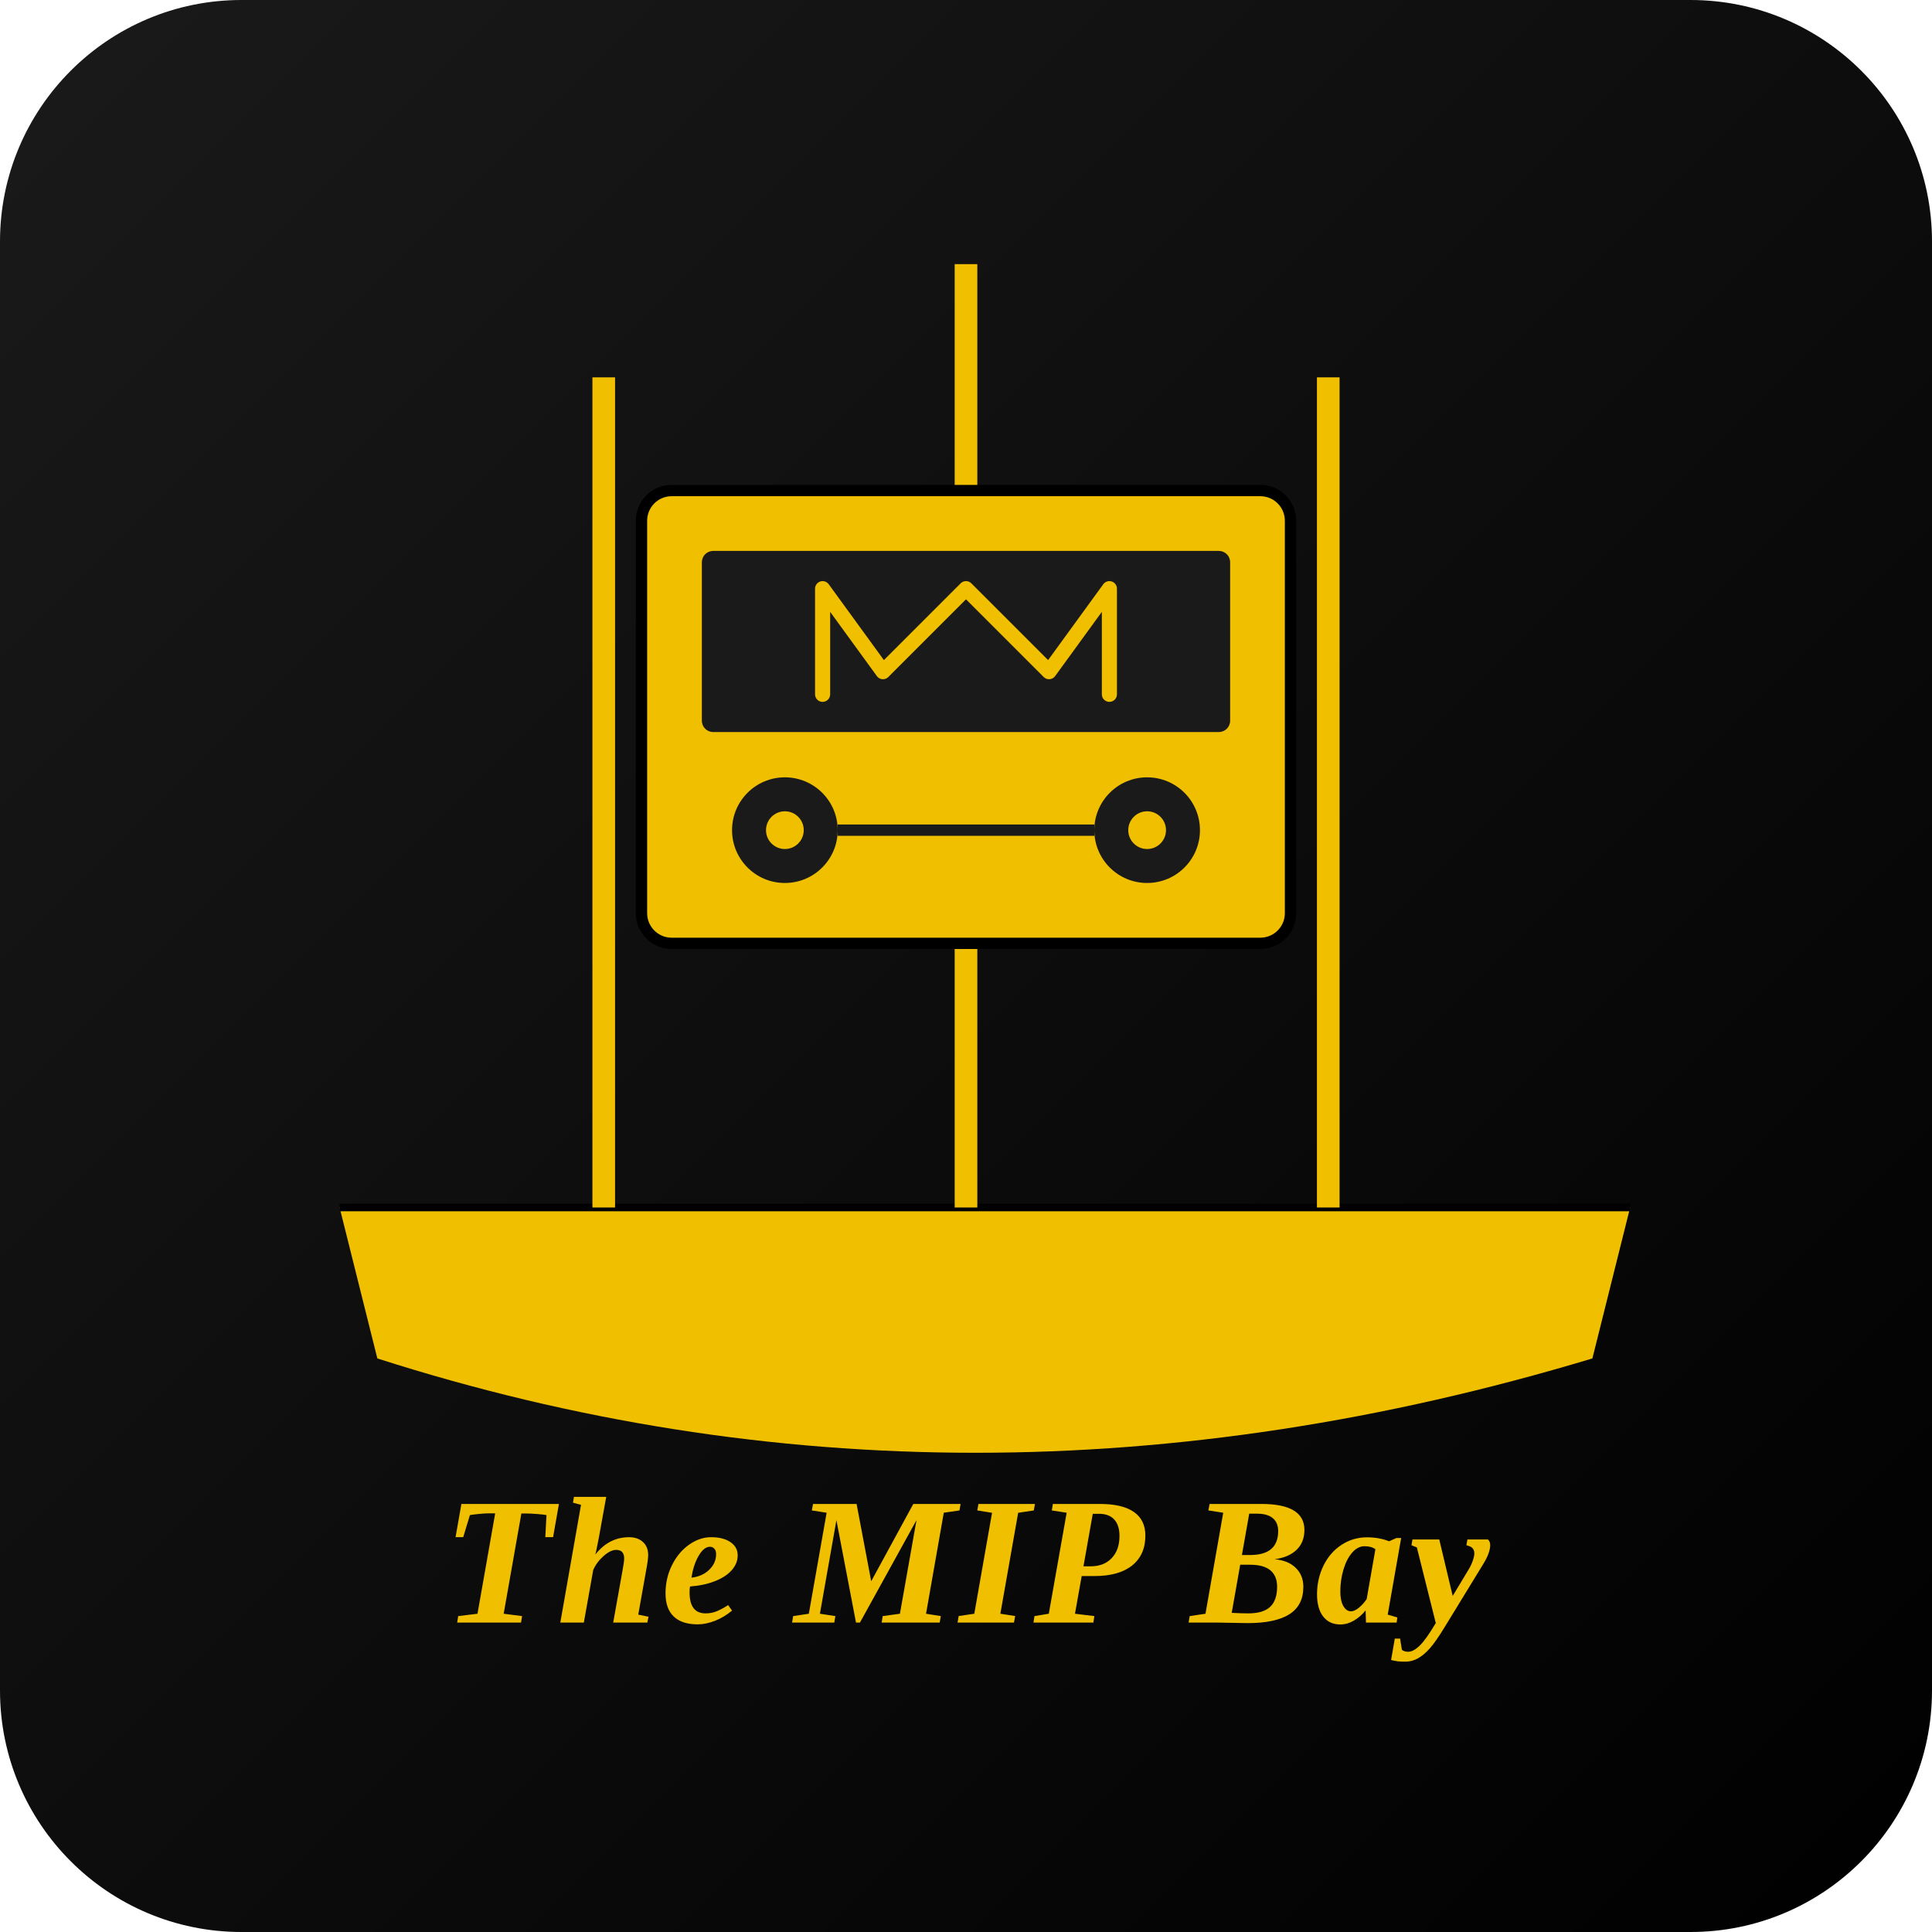
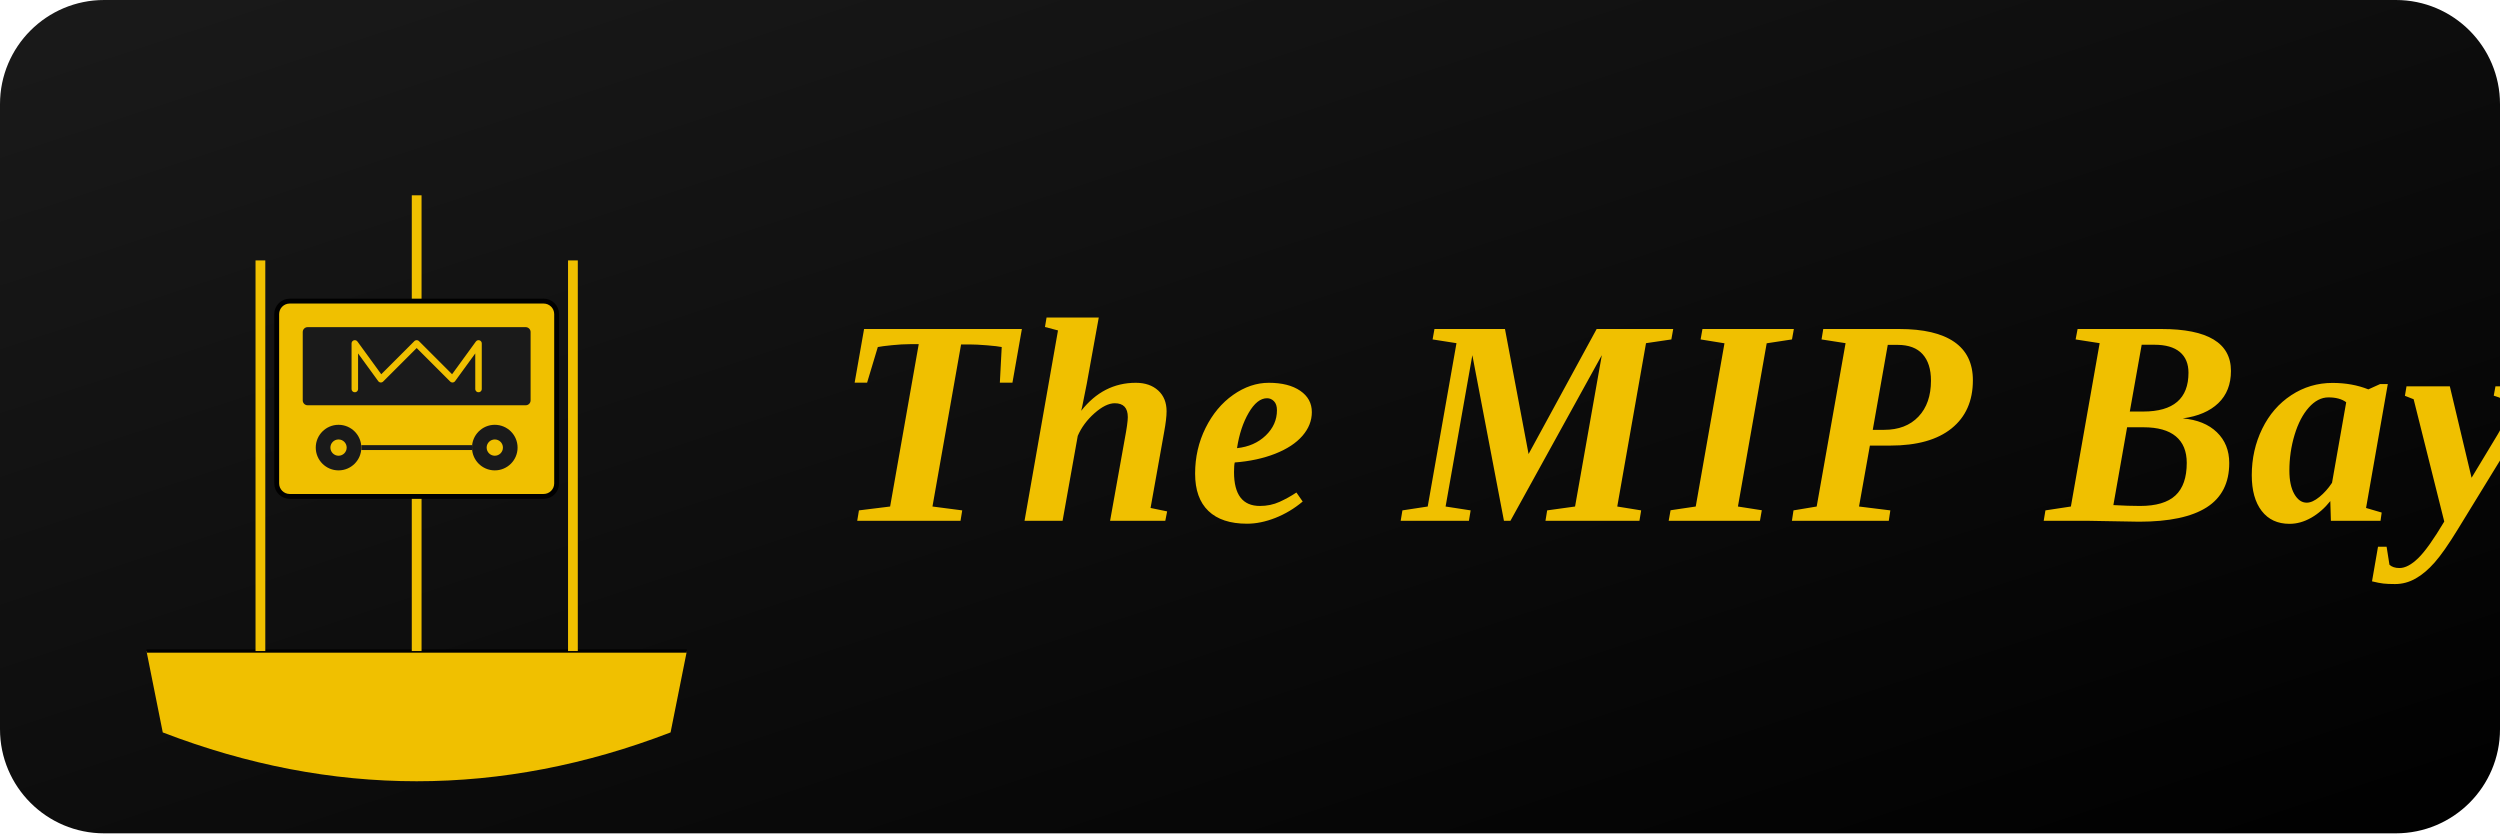
- <svg xmlns="http://www.w3.org/2000/svg" viewBox="0 0 512 512" width="100%" height="100%">
+ <svg xmlns="http://www.w3.org/2000/svg" viewBox="0 0 1536 512" width="100%" height="100%">
  <defs>
    <linearGradient id="tpbBg" x1="0%" y1="0%" x2="100%" y2="100%">
      <stop offset="0%" style="stop-color:#1a1a1a" />
      <stop offset="100%" style="stop-color:#000000" />
    </linearGradient>
  </defs>
-   <rect x="0" y="0" width="512" height="512" rx="64" fill="url(#tpbBg)" />
-   <path d="M 90 320 L 100 360 Q 256 410 422 360 L 432 320 Z" fill="#f0c000" />
-   <line x1="90" y1="320" x2="432" y2="320" stroke="#000" stroke-width="2" />
-   <line x1="160" y1="320" x2="160" y2="100" stroke="#f0c000" stroke-width="6" />
-   <line x1="256" y1="320" x2="256" y2="70" stroke="#f0c000" stroke-width="6" />
-   <line x1="352" y1="320" x2="352" y2="100" stroke="#f0c000" stroke-width="6" />
-   <rect x="170" y="130" width="172" height="120" rx="8" fill="#f0c000" stroke="#000" stroke-width="3" />
-   <rect x="186" y="146" width="140" height="48" rx="3" fill="#1a1a1a" />
-   <circle cx="208" cy="220" r="14" fill="#1a1a1a" />
-   <circle cx="208" cy="220" r="5" fill="#f0c000" />
-   <circle cx="304" cy="220" r="14" fill="#1a1a1a" />
-   <circle cx="304" cy="220" r="5" fill="#f0c000" />
-   <line x1="222" y1="220" x2="290" y2="220" stroke="#1a1a1a" stroke-width="3" />
-   <path d="M 218 184 L 218 156 L 234 178 L 256 156 L 278 178 L 294 156 L 294 184" fill="none" stroke="#f0c000" stroke-width="4" stroke-linecap="round" stroke-linejoin="round" />
-   <text x="256" y="430" font-family="Georgia, 'Times New Roman', serif" font-weight="900" font-style="italic" font-size="48" fill="#f0c000" text-anchor="middle" letter-spacing="1">
+   <rect x="0" y="0" width="1536" height="512" rx="64" fill="url(#tpbBg)" />
+   <path d="M 90 400 L 100 450 Q 256 510 412 450 L 422 400 Z" fill="#f0c000" />
+   <line x1="90" y1="400" x2="422" y2="400" stroke="#000" stroke-width="2" />
+   <line x1="160" y1="400" x2="160" y2="160" stroke="#f0c000" stroke-width="6" />
+   <line x1="256" y1="400" x2="256" y2="120" stroke="#f0c000" stroke-width="6" />
+   <line x1="352" y1="400" x2="352" y2="160" stroke="#f0c000" stroke-width="6" />
+   <rect x="170" y="185" width="172" height="120" rx="8" fill="#f0c000" stroke="#000" stroke-width="3" />
+   <rect x="186" y="201" width="140" height="48" rx="3" fill="#1a1a1a" />
+   <circle cx="208" cy="275" r="14" fill="#1a1a1a" />
+   <circle cx="208" cy="275" r="5" fill="#f0c000" />
+   <circle cx="304" cy="275" r="14" fill="#1a1a1a" />
+   <circle cx="304" cy="275" r="5" fill="#f0c000" />
+   <line x1="222" y1="275" x2="290" y2="275" stroke="#1a1a1a" stroke-width="3" />
+   <path d="M 218 239 L 218 211 L 234 233 L 256 211 L 278 233 L 294 211 L 294 239" fill="none" stroke="#f0c000" stroke-width="4" stroke-linecap="round" stroke-linejoin="round" />
+   <text x="512" y="320" font-family="Georgia, 'Times New Roman', serif" font-weight="900" font-style="italic" font-size="180" fill="#f0c000" letter-spacing="4">
    The MIP Bay
  </text>
</svg>
